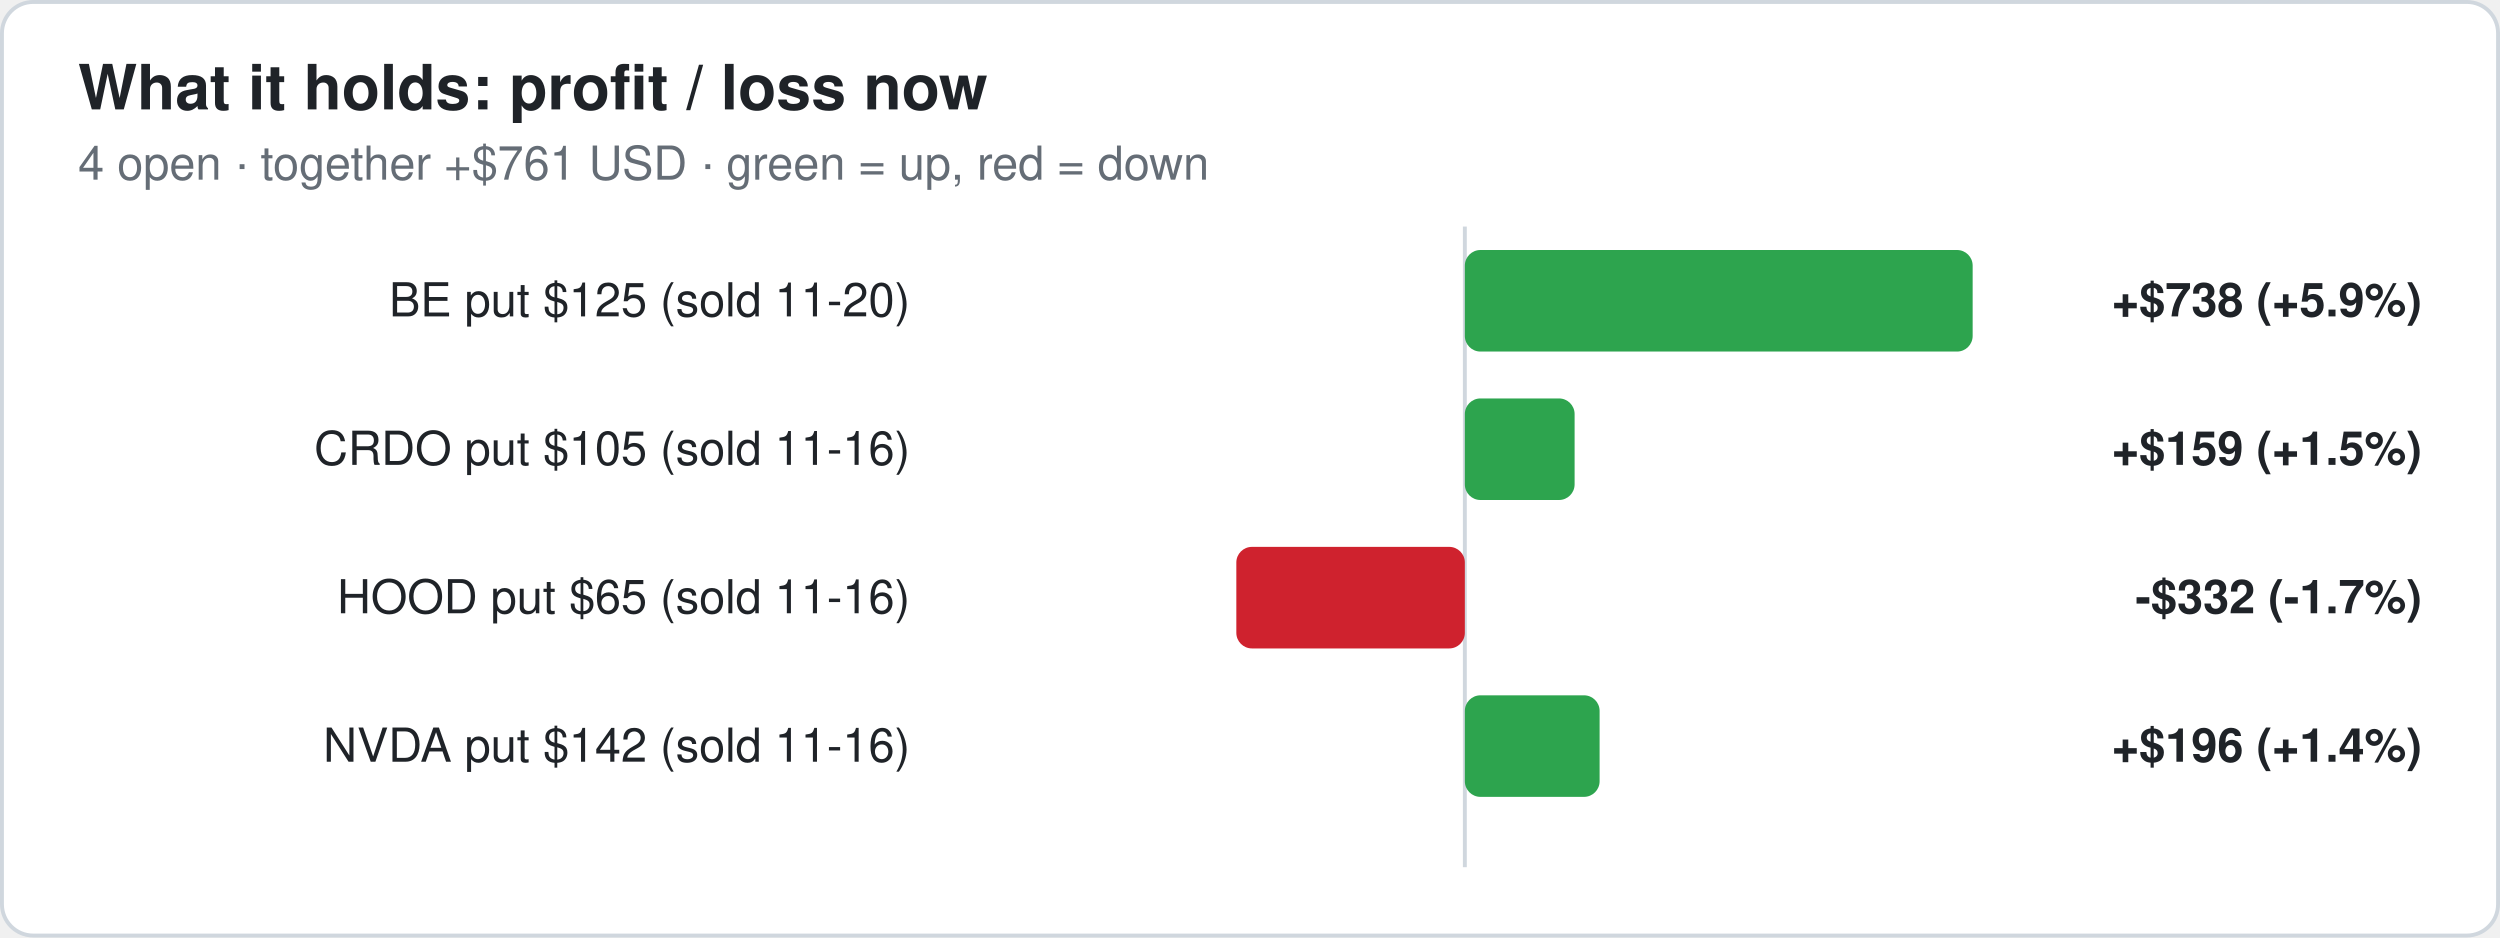
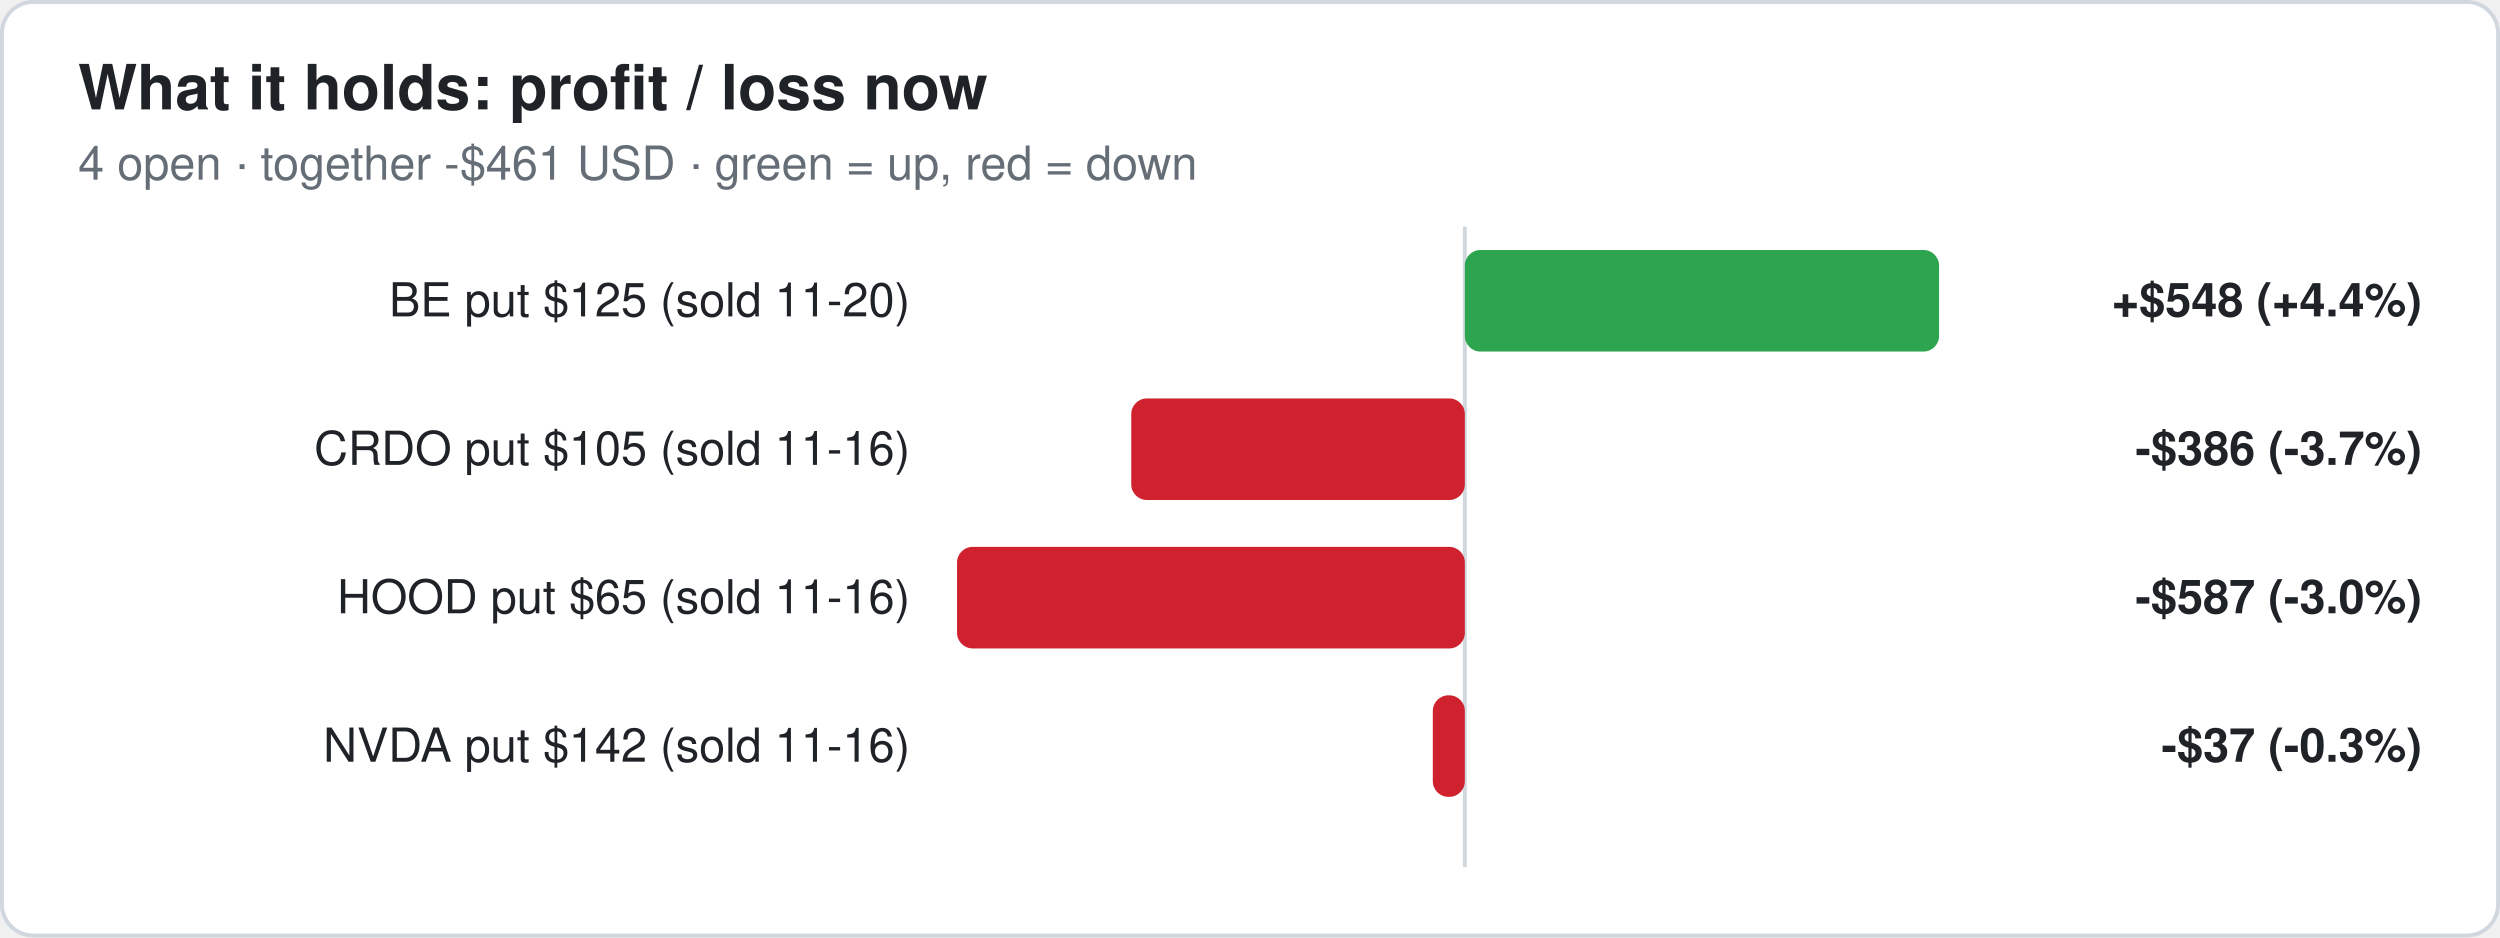
<svg xmlns="http://www.w3.org/2000/svg" width="640" height="240" viewBox="0 0 640 240" font-family="Helvetica, Arial, sans-serif">
  <rect x="0.5" y="0.5" width="639" height="239" rx="8" fill="#ffffff" stroke="#d0d7de" />
  <text x="20" y="28" font-size="16" font-weight="bold" fill="#1f2328">What it holds: profit / loss now</text>
-   <text x="20" y="46" font-size="12" fill="#656d76">4 open · together +$761 USD · green = up, red = down</text>
+   <text x="20" y="46" font-size="12" fill="#656d76">4 open · together -$461 USD · green = up, red = down</text>
  <line x1="375.0" x2="375.0" y1="58" y2="222" stroke="#d0d7de" stroke-width="1" />
  <text x="233" y="81.0" font-size="12" text-anchor="end" fill="#1f2328">BE put $125 (sold 11-20)</text>
-   <rect x="375.0" y="64" width="130.0" height="26" rx="4" fill="#2da44e" />
-   <text x="620" y="81.0" font-size="12" font-weight="bold" text-anchor="end" fill="#1f2328">+$738 (+5.9%)</text>
+   <rect x="375.0" y="64" width="121.4" height="26" rx="4" fill="#2da44e" />
+   <text x="620" y="81.0" font-size="12" font-weight="bold" text-anchor="end" fill="#1f2328">+$548 (+4.4%)</text>
  <text x="233" y="119.0" font-size="12" text-anchor="end" fill="#1f2328">CRDO put $105 (sold 11-16)</text>
-   <rect x="375.0" y="102" width="28.1" height="26" rx="4" fill="#2da44e" />
-   <text x="620" y="119.0" font-size="12" font-weight="bold" text-anchor="end" fill="#1f2328">+$159 (+1.5%)</text>
+   <rect x="289.6" y="102" width="85.4" height="26" rx="4" fill="#cf222e" />
+   <text x="620" y="119.0" font-size="12" font-weight="bold" text-anchor="end" fill="#1f2328">-$386 (-3.7%)</text>
  <text x="233" y="157.0" font-size="12" text-anchor="end" fill="#1f2328">HOOD put $65 (sold 11-16)</text>
-   <rect x="316.5" y="140" width="58.5" height="26" rx="4" fill="#cf222e" />
-   <text x="620" y="157.0" font-size="12" font-weight="bold" text-anchor="end" fill="#1f2328">-$332 (-1.7%)</text>
+   <rect x="245.0" y="140" width="130.0" height="26" rx="4" fill="#cf222e" />
+   <text x="620" y="157.0" font-size="12" font-weight="bold" text-anchor="end" fill="#1f2328">-$587 (-3.0%)</text>
  <text x="233" y="195.0" font-size="12" text-anchor="end" fill="#1f2328">NVDA put $142 (sold 11-16)</text>
-   <rect x="375.0" y="178" width="34.5" height="26" rx="4" fill="#2da44e" />
-   <text x="620" y="195.0" font-size="12" font-weight="bold" text-anchor="end" fill="#1f2328">+$196 (+1.4%)</text>
+   <rect x="366.8" y="178" width="8.2" height="26" rx="4" fill="#cf222e" />
+   <text x="620" y="195.0" font-size="12" font-weight="bold" text-anchor="end" fill="#1f2328">-$37 (-0.3%)</text>
</svg>
